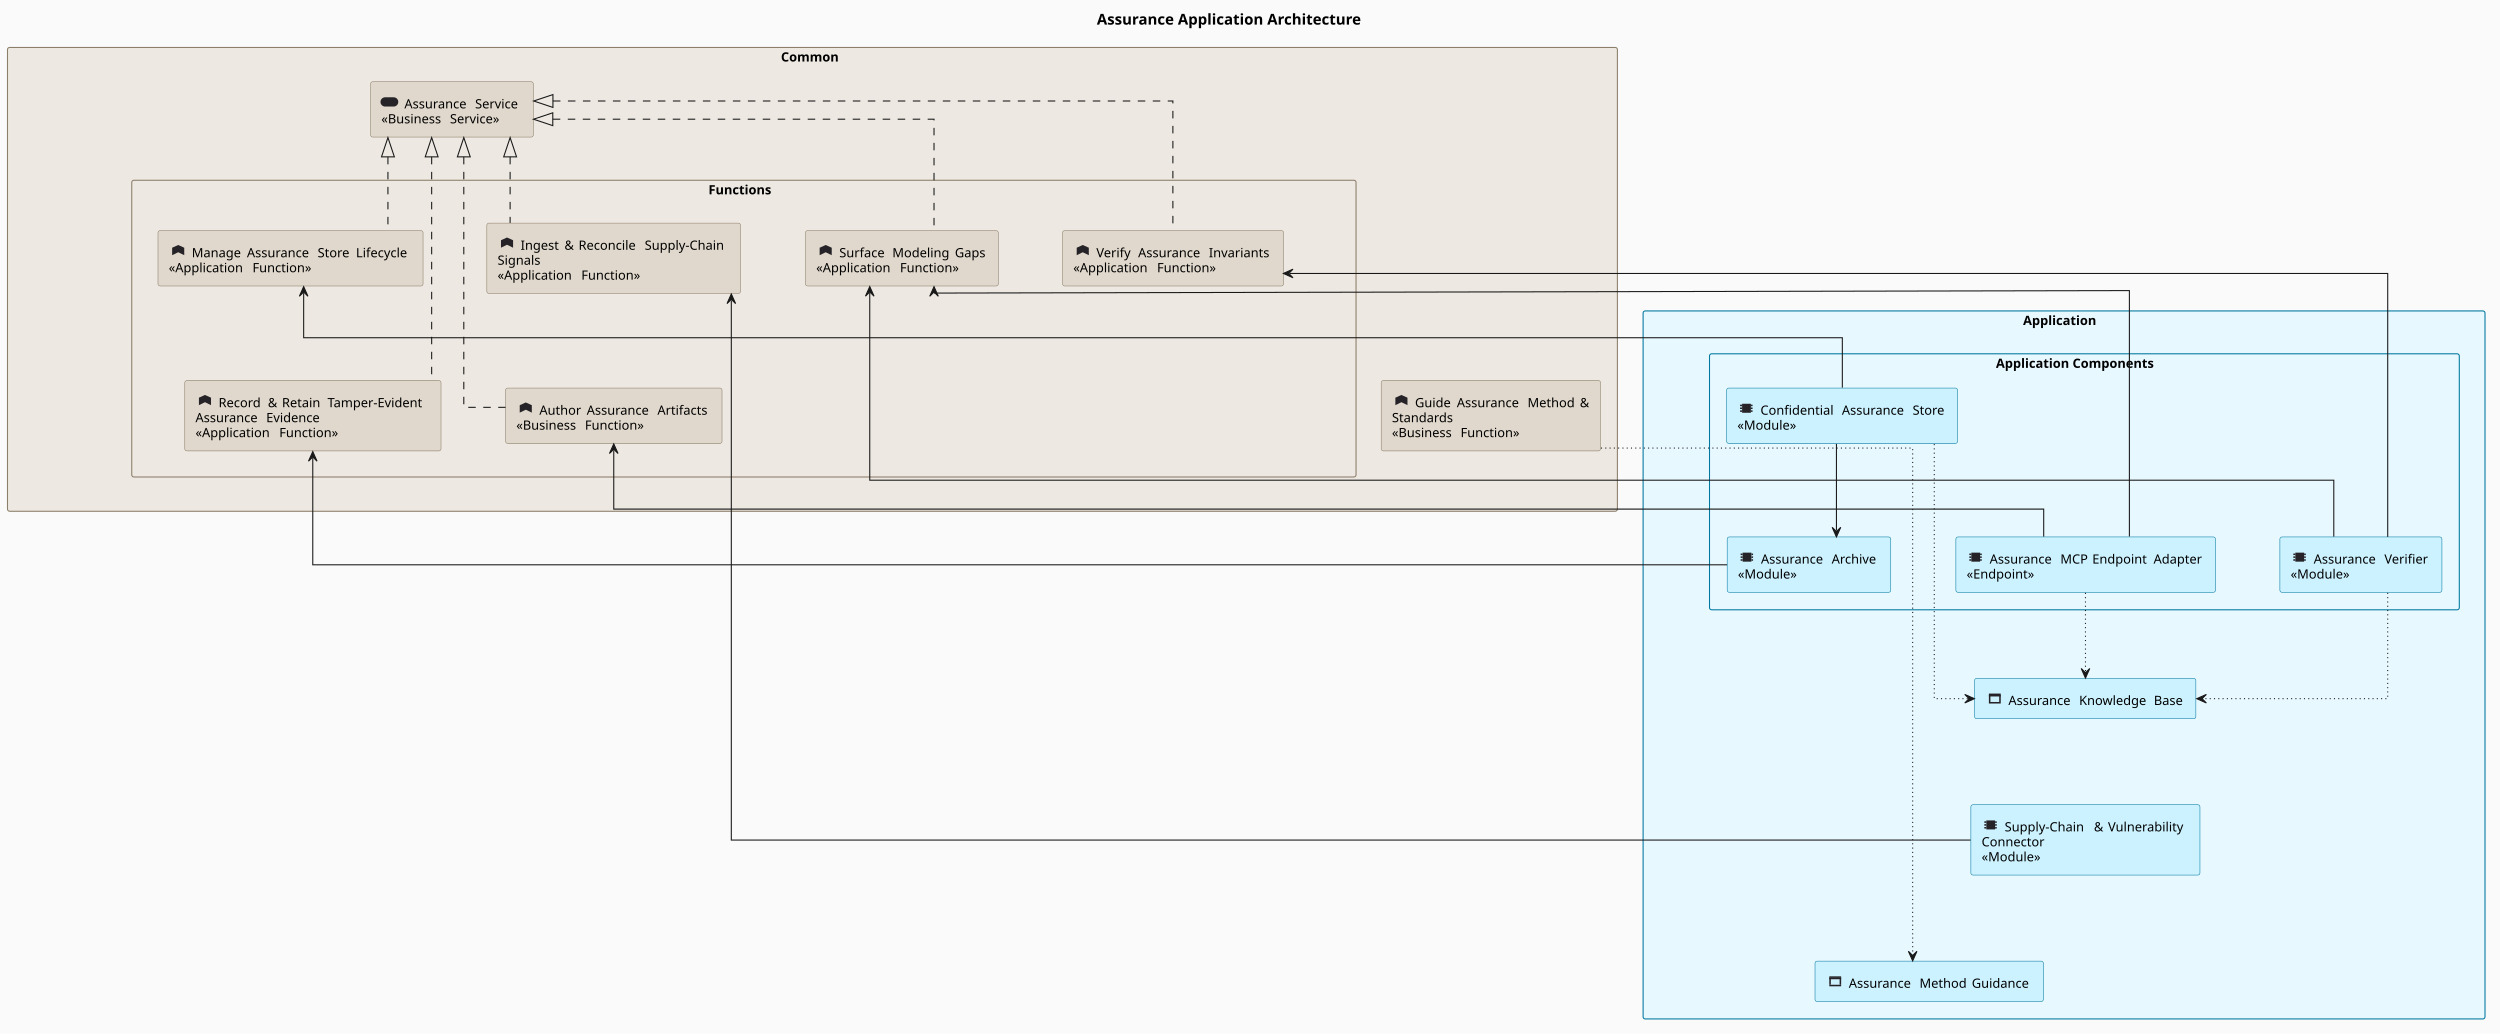
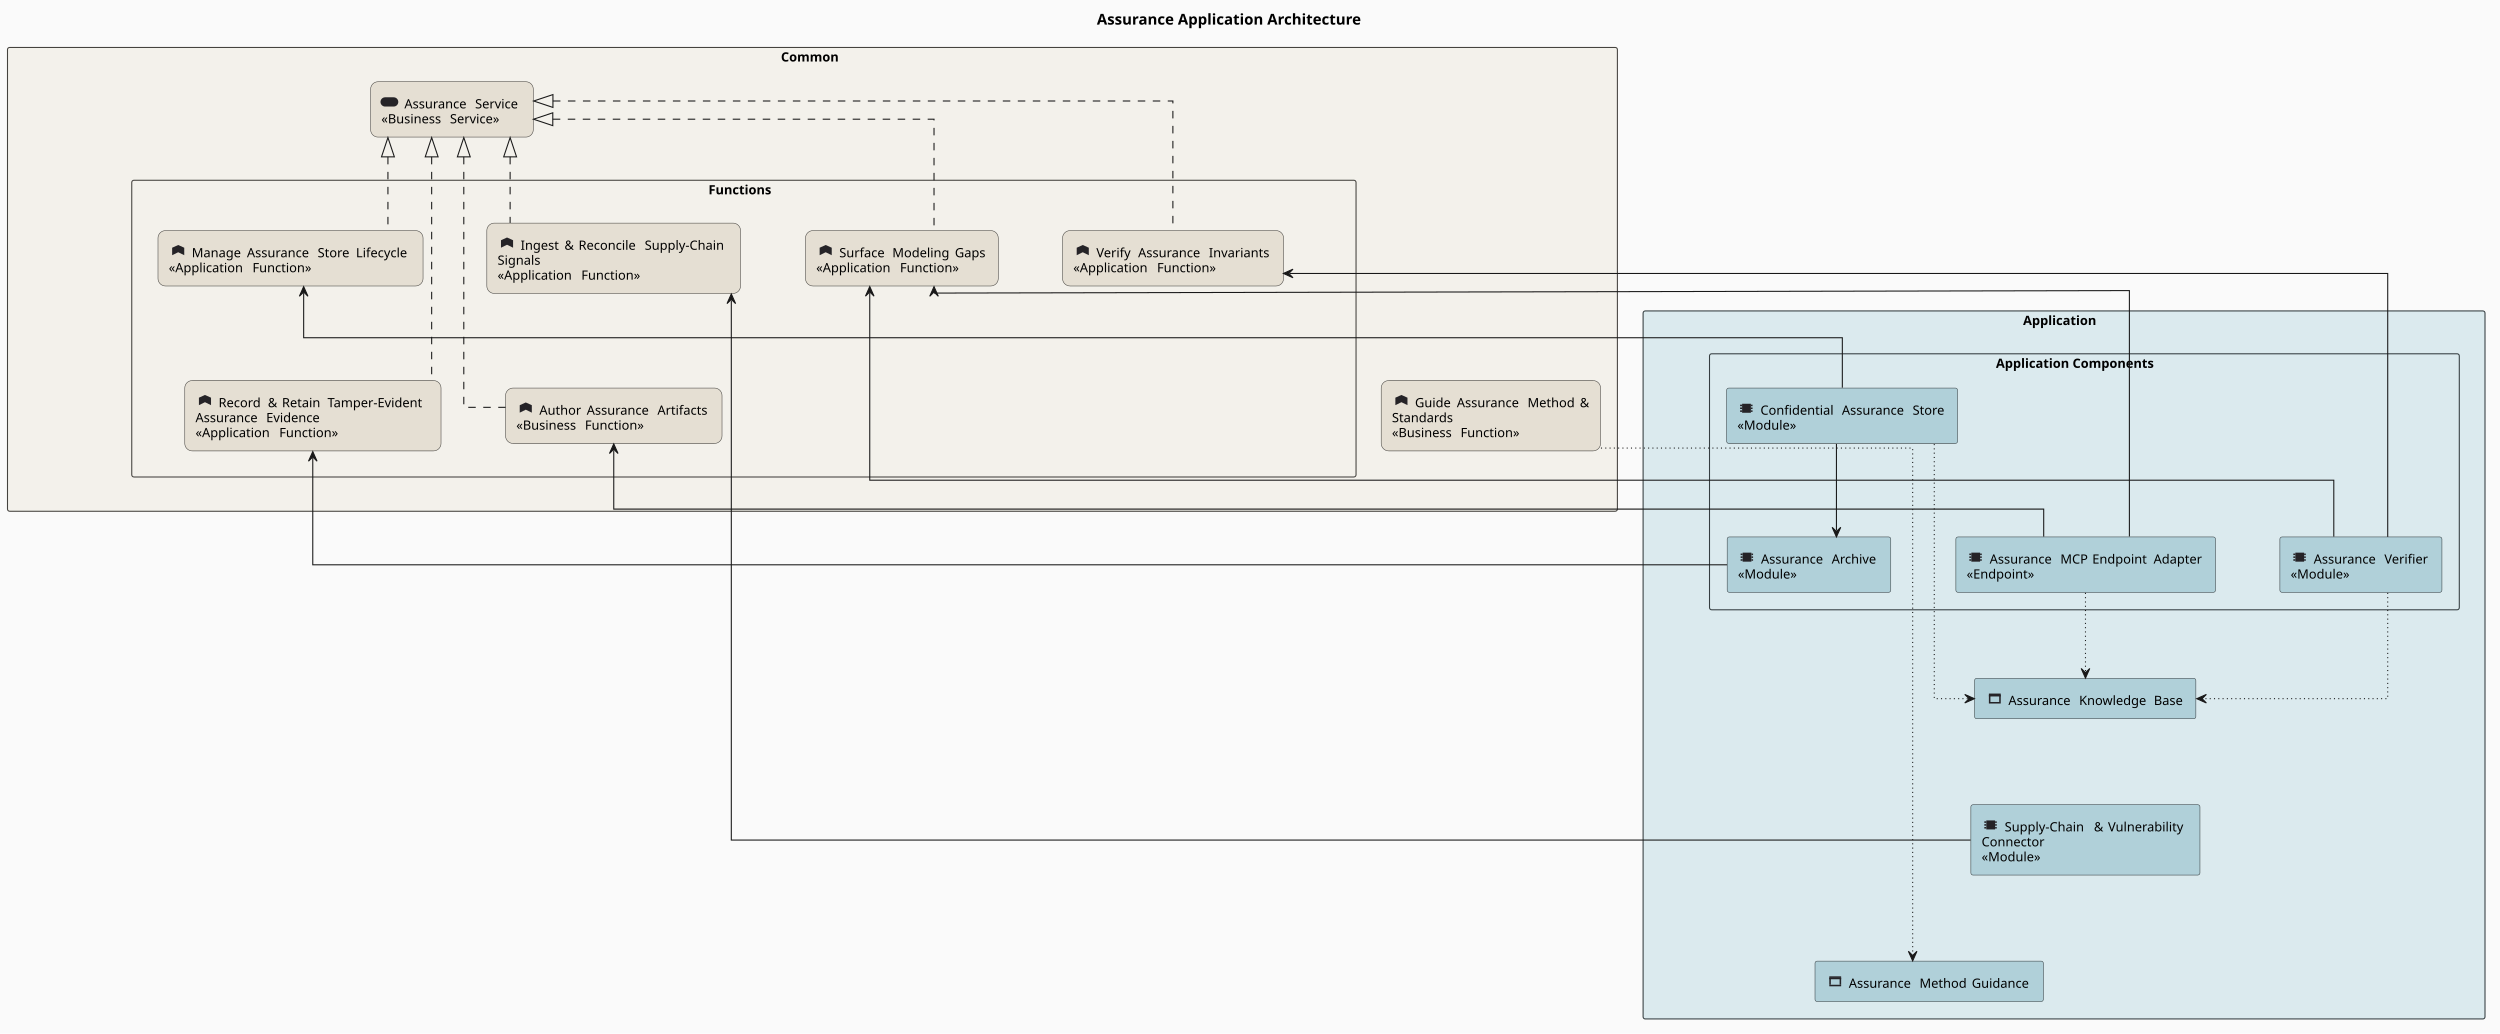
<svg xmlns="http://www.w3.org/2000/svg" contentStyleType="text/css" data-diagram-type="DESCRIPTION" height="965px" preserveAspectRatio="none" style="width:2334px;height:965px;background:#FAFAFA;" version="1.1" viewBox="0 0 2334 965" width="2334px" zoomAndPan="magnify">
  <defs />
  <g>
    <rect fill="#FAFAFA" height="965" style="stroke:none;stroke-width:1;" width="2334" x="0" y="0" />
-     <g class="title" data-source-line="188">
+     <g class="title" data-source-line="192">
      <text fill="#000000" font-family="sans-serif" font-size="14" font-weight="700" lengthAdjust="spacing" textLength="278.975" x="1024.013" y="22.995">Assurance Application Architecture</text>
    </g>
-     <g class="cluster" data-qualified-name="DOM_common" data-source-line="190" id="ent0002">
-       <rect fill="#EDE8E1" height="433" rx="2" ry="2" style="stroke:#8C7E6A;stroke-width:1;" width="1503" x="7" y="44.297" />
+     <g class="cluster" data-qualified-name="DOM_common" data-source-line="194" id="ent0002">
+       <rect fill="#F3F1EB" height="433" rx="2" ry="2" style="stroke:#45433F;stroke-width:1;" width="1503" x="7" y="44.297" />
      <text fill="#000000" font-family="sans-serif" font-size="12" font-weight="700" lengthAdjust="spacing" textLength="58.846" x="729.077" y="57.435">Common</text>
    </g>
-     <g class="cluster" data-qualified-name="DOM_common.GRPT_common_1" data-source-line="193" id="ent0004">
-       <rect fill="#EDE8E1" height="277" rx="2" ry="2" style="stroke:#8C7E6A;stroke-width:1;" width="1143" x="123" y="168.297" />
+     <g class="cluster" data-qualified-name="DOM_common.GRPT_common_1" data-source-line="197" id="ent0004">
+       <rect fill="#F3F1EB" height="277" rx="2" ry="2" style="stroke:#45433F;stroke-width:1;" width="1143" x="123" y="168.297" />
      <text fill="#000000" font-family="sans-serif" font-size="12" font-weight="700" lengthAdjust="spacing" textLength="66.176" x="661.412" y="181.435">Functions</text>
    </g>
-     <g class="cluster" data-qualified-name="DOM_application" data-source-line="212" id="ent0018">
-       <rect fill="#E8F8FF" height="661" rx="2" ry="2" style="stroke:#0078A0;stroke-width:1;" width="786" x="1534" y="290.297" />
+     <g class="cluster" data-qualified-name="DOM_application" data-source-line="216" id="ent0018">
+       <rect fill="#DBEAEE" height="661" rx="2" ry="2" style="stroke:#353E41;stroke-width:1;" width="786" x="1534" y="290.297" />
      <text fill="#000000" font-family="sans-serif" font-size="12" font-weight="700" lengthAdjust="spacing" textLength="76.541" x="1888.729" y="303.435">Application</text>
    </g>
-     <g class="cluster" data-qualified-name="DOM_application.GRPT_application_1" data-source-line="213" id="ent0019">
-       <rect fill="#E8F8FF" height="239" rx="2" ry="2" style="stroke:#0078A0;stroke-width:1;" width="700" x="1596" y="330.297" />
+     <g class="cluster" data-qualified-name="DOM_application.GRPT_application_1" data-source-line="217" id="ent0019">
+       <rect fill="#DBEAEE" height="239" rx="2" ry="2" style="stroke:#353E41;stroke-width:1;" width="700" x="1596" y="330.297" />
      <text fill="#000000" font-family="sans-serif" font-size="12" font-weight="700" lengthAdjust="spacing" textLength="165.211" x="1863.395" y="343.435">Application Components</text>
    </g>
-     <g class="entity" data-qualified-name="DOM_common.SRV_ooK3YN" data-source-line="191" id="ent0003">
-       <rect fill="#E0D8CC" height="51.692" rx="2" ry="2" style="stroke:#8C7E6A;stroke-width:0.5;" width="151.893" x="346" y="76.297" />
+     <g class="entity" data-qualified-name="DOM_common.SRV_ooK3YN" data-source-line="195" id="ent0003">
+       <rect fill="#E5DFD3" height="51.692" rx="7" ry="7" style="stroke:#45433F;stroke-width:0.5;" width="151.893" x="346" y="76.297" />
      <path d="M359.545,90.838 L367.52,90.838 A3.102,3.102 0 0 1 367.52,99.478 L359.545,99.478 A3.102,3.102 0 0 1 359.545,90.838" fill="#252327" style="stroke:none;stroke-width:0.5;" />
      <text fill="#000000" font-family="sans-serif" font-size="12" lengthAdjust="spacing" textLength="3.814" x="373.723" y="101.19"> </text>
      <text fill="#000000" font-family="sans-serif" font-size="12" lengthAdjust="spacing" textLength="62.191" x="377.538" y="101.19">Assurance</text>
      <text fill="#000000" font-family="sans-serif" font-size="12" lengthAdjust="spacing" textLength="3.814" x="439.729" y="101.19"> </text>
      <text fill="#000000" font-family="sans-serif" font-size="12" lengthAdjust="spacing" textLength="44.35" x="443.543" y="101.19">Service</text>
      <text fill="#000000" font-family="sans-serif" font-size="12" lengthAdjust="spacing" textLength="60.258" x="356" y="115.159">«Business</text>
      <text fill="#000000" font-family="sans-serif" font-size="12" lengthAdjust="spacing" textLength="3.814" x="416.258" y="115.159"> </text>
      <text fill="#000000" font-family="sans-serif" font-size="12" lengthAdjust="spacing" textLength="51.691" x="420.072" y="115.159">Service»</text>
    </g>
-     <g class="entity" data-qualified-name="DOM_common.FNC_elLBp7" data-source-line="207" id="ent0016">
-       <rect fill="#E0D8CC" height="65.661" rx="2" ry="2" style="stroke:#8C7E6A;stroke-width:0.5;" width="204.774" x="1289.5" y="355.297" />
+     <g class="entity" data-qualified-name="DOM_common.FNC_elLBp7" data-source-line="211" id="ent0016">
+       <rect fill="#E5DFD3" height="65.661" rx="7" ry="7" style="stroke:#45433F;stroke-width:0.5;" width="204.774" x="1289.5" y="355.297" />
      <path d="M1302.712,378.257 L1302.712,371.278 L1308.361,368.731 L1314.011,371.278 L1314.011,378.257 L1308.361,375.488" fill="#252327" style="stroke:none;stroke-width:0.5;" />
      <text fill="#000000" font-family="sans-serif" font-size="12" lengthAdjust="spacing" textLength="3.814" x="1317.223" y="380.19"> </text>
      <text fill="#000000" font-family="sans-serif" font-size="12" lengthAdjust="spacing" textLength="35.238" x="1321.037" y="380.19">Guide</text>
      <text fill="#000000" font-family="sans-serif" font-size="12" lengthAdjust="spacing" textLength="3.814" x="1356.276" y="380.19"> </text>
      <text fill="#000000" font-family="sans-serif" font-size="12" lengthAdjust="spacing" textLength="62.191" x="1360.09" y="380.19">Assurance</text>
      <text fill="#000000" font-family="sans-serif" font-size="12" lengthAdjust="spacing" textLength="3.814" x="1422.282" y="380.19"> </text>
      <text fill="#000000" font-family="sans-serif" font-size="12" lengthAdjust="spacing" textLength="45.006" x="1426.096" y="380.19">Method</text>
      <text fill="#000000" font-family="sans-serif" font-size="12" lengthAdjust="spacing" textLength="3.814" x="1471.102" y="380.19"> </text>
      <text fill="#000000" font-family="sans-serif" font-size="12" lengthAdjust="spacing" textLength="9.357" x="1474.916" y="380.19">&amp;</text>
      <text fill="#000000" font-family="sans-serif" font-size="12" lengthAdjust="spacing" textLength="61.055" x="1299.5" y="394.159">Standards</text>
      <text fill="#000000" font-family="sans-serif" font-size="12" lengthAdjust="spacing" textLength="60.258" x="1299.5" y="408.127">«Business</text>
      <text fill="#000000" font-family="sans-serif" font-size="12" lengthAdjust="spacing" textLength="3.814" x="1359.758" y="408.127"> </text>
      <text fill="#000000" font-family="sans-serif" font-size="12" lengthAdjust="spacing" textLength="59.039" x="1363.572" y="408.127">Function»</text>
    </g>
-     <g class="entity" data-qualified-name="DOM_common.GRPT_common_1.FNC_0hyhf0" data-source-line="194" id="ent0005">
-       <rect fill="#E0D8CC" height="65.661" rx="2" ry="2" style="stroke:#8C7E6A;stroke-width:0.5;" width="236.854" x="454.5" y="208.297" />
+     <g class="entity" data-qualified-name="DOM_common.GRPT_common_1.FNC_0hyhf0" data-source-line="198" id="ent0005">
+       <rect fill="#E5DFD3" height="65.661" rx="7" ry="7" style="stroke:#45433F;stroke-width:0.5;" width="236.854" x="454.5" y="208.297" />
      <path d="M467.712,231.257 L467.712,224.278 L473.361,221.731 L479.011,224.278 L479.011,231.257 L473.361,228.488" fill="#252327" style="stroke:none;stroke-width:0.5;" />
      <text fill="#000000" font-family="sans-serif" font-size="12" lengthAdjust="spacing" textLength="3.814" x="482.223" y="233.19"> </text>
      <text fill="#000000" font-family="sans-serif" font-size="12" lengthAdjust="spacing" textLength="37.102" x="486.038" y="233.19">Ingest</text>
      <text fill="#000000" font-family="sans-serif" font-size="12" lengthAdjust="spacing" textLength="3.814" x="523.139" y="233.19"> </text>
      <text fill="#000000" font-family="sans-serif" font-size="12" lengthAdjust="spacing" textLength="9.357" x="526.953" y="233.19">&amp;</text>
      <text fill="#000000" font-family="sans-serif" font-size="12" lengthAdjust="spacing" textLength="3.814" x="536.311" y="233.19"> </text>
      <text fill="#000000" font-family="sans-serif" font-size="12" lengthAdjust="spacing" textLength="57.914" x="540.125" y="233.19">Reconcile</text>
      <text fill="#000000" font-family="sans-serif" font-size="12" lengthAdjust="spacing" textLength="3.814" x="598.039" y="233.19"> </text>
      <text fill="#000000" font-family="sans-serif" font-size="12" lengthAdjust="spacing" textLength="79.5" x="601.854" y="233.19">Supply-Chain</text>
      <text fill="#000000" font-family="sans-serif" font-size="12" lengthAdjust="spacing" textLength="43.113" x="464.5" y="247.159">Signals</text>
      <text fill="#000000" font-family="sans-serif" font-size="12" lengthAdjust="spacing" textLength="74.391" x="464.5" y="261.127">«Application</text>
      <text fill="#000000" font-family="sans-serif" font-size="12" lengthAdjust="spacing" textLength="3.814" x="538.891" y="261.127"> </text>
      <text fill="#000000" font-family="sans-serif" font-size="12" lengthAdjust="spacing" textLength="59.039" x="542.705" y="261.127">Function»</text>
    </g>
-     <g class="entity" data-qualified-name="DOM_common.GRPT_common_1.FNC_3xVBUQ" data-source-line="195" id="ent0006">
-       <rect fill="#E0D8CC" height="51.692" rx="2" ry="2" style="stroke:#8C7E6A;stroke-width:0.5;" width="247.459" x="147.5" y="215.297" />
+     <g class="entity" data-qualified-name="DOM_common.GRPT_common_1.FNC_3xVBUQ" data-source-line="199" id="ent0006">
+       <rect fill="#E5DFD3" height="51.692" rx="7" ry="7" style="stroke:#45433F;stroke-width:0.5;" width="247.459" x="147.5" y="215.297" />
      <path d="M160.712,238.257 L160.712,231.278 L166.362,228.731 L172.011,231.278 L172.011,238.257 L166.362,235.488" fill="#252327" style="stroke:none;stroke-width:0.5;" />
      <text fill="#000000" font-family="sans-serif" font-size="12" lengthAdjust="spacing" textLength="3.814" x="175.223" y="240.19"> </text>
      <text fill="#000000" font-family="sans-serif" font-size="12" lengthAdjust="spacing" textLength="47.666" x="179.037" y="240.19">Manage</text>
      <text fill="#000000" font-family="sans-serif" font-size="12" lengthAdjust="spacing" textLength="3.814" x="226.703" y="240.19"> </text>
      <text fill="#000000" font-family="sans-serif" font-size="12" lengthAdjust="spacing" textLength="62.191" x="230.518" y="240.19">Assurance</text>
      <text fill="#000000" font-family="sans-serif" font-size="12" lengthAdjust="spacing" textLength="3.814" x="292.709" y="240.19"> </text>
      <text fill="#000000" font-family="sans-serif" font-size="12" lengthAdjust="spacing" textLength="31.98" x="296.524" y="240.19">Store</text>
      <text fill="#000000" font-family="sans-serif" font-size="12" lengthAdjust="spacing" textLength="3.814" x="328.504" y="240.19"> </text>
      <text fill="#000000" font-family="sans-serif" font-size="12" lengthAdjust="spacing" textLength="52.641" x="332.319" y="240.19">Lifecycle</text>
      <text fill="#000000" font-family="sans-serif" font-size="12" lengthAdjust="spacing" textLength="74.391" x="157.5" y="254.159">«Application</text>
      <text fill="#000000" font-family="sans-serif" font-size="12" lengthAdjust="spacing" textLength="3.814" x="231.891" y="254.159"> </text>
      <text fill="#000000" font-family="sans-serif" font-size="12" lengthAdjust="spacing" textLength="59.039" x="235.705" y="254.159">Function»</text>
    </g>
-     <g class="entity" data-qualified-name="DOM_common.GRPT_common_1.FNC_9JjZ3X" data-source-line="196" id="ent0007">
-       <rect fill="#E0D8CC" height="51.692" rx="2" ry="2" style="stroke:#8C7E6A;stroke-width:0.5;" width="179.989" x="752" y="215.297" />
+     <g class="entity" data-qualified-name="DOM_common.GRPT_common_1.FNC_9JjZ3X" data-source-line="200" id="ent0007">
+       <rect fill="#E5DFD3" height="51.692" rx="7" ry="7" style="stroke:#45433F;stroke-width:0.5;" width="179.989" x="752" y="215.297" />
      <path d="M765.212,238.257 L765.212,231.278 L770.861,228.731 L776.511,231.278 L776.511,238.257 L770.861,235.488" fill="#252327" style="stroke:none;stroke-width:0.5;" />
      <text fill="#000000" font-family="sans-serif" font-size="12" lengthAdjust="spacing" textLength="3.814" x="779.723" y="240.19"> </text>
      <text fill="#000000" font-family="sans-serif" font-size="12" lengthAdjust="spacing" textLength="45.715" x="783.538" y="240.19">Surface</text>
      <text fill="#000000" font-family="sans-serif" font-size="12" lengthAdjust="spacing" textLength="3.814" x="829.252" y="240.19"> </text>
      <text fill="#000000" font-family="sans-serif" font-size="12" lengthAdjust="spacing" textLength="54.586" x="833.067" y="240.19">Modeling</text>
      <text fill="#000000" font-family="sans-serif" font-size="12" lengthAdjust="spacing" textLength="3.814" x="887.653" y="240.19"> </text>
      <text fill="#000000" font-family="sans-serif" font-size="12" lengthAdjust="spacing" textLength="30.521" x="891.467" y="240.19">Gaps</text>
      <text fill="#000000" font-family="sans-serif" font-size="12" lengthAdjust="spacing" textLength="74.391" x="762" y="254.159">«Application</text>
      <text fill="#000000" font-family="sans-serif" font-size="12" lengthAdjust="spacing" textLength="3.814" x="836.391" y="254.159"> </text>
      <text fill="#000000" font-family="sans-serif" font-size="12" lengthAdjust="spacing" textLength="59.039" x="840.205" y="254.159">Function»</text>
    </g>
-     <g class="entity" data-qualified-name="DOM_common.GRPT_common_1.FNC_n_UPxk" data-source-line="197" id="ent0008">
-       <rect fill="#E0D8CC" height="51.692" rx="2" ry="2" style="stroke:#8C7E6A;stroke-width:0.5;" width="206.327" x="992" y="215.297" />
+     <g class="entity" data-qualified-name="DOM_common.GRPT_common_1.FNC_n_UPxk" data-source-line="201" id="ent0008">
+       <rect fill="#E5DFD3" height="51.692" rx="7" ry="7" style="stroke:#45433F;stroke-width:0.5;" width="206.327" x="992" y="215.297" />
      <path d="M1005.212,238.257 L1005.212,231.278 L1010.861,228.731 L1016.511,231.278 L1016.511,238.257 L1010.861,235.488" fill="#252327" style="stroke:none;stroke-width:0.5;" />
      <text fill="#000000" font-family="sans-serif" font-size="12" lengthAdjust="spacing" textLength="3.814" x="1019.723" y="240.19"> </text>
      <text fill="#000000" font-family="sans-serif" font-size="12" lengthAdjust="spacing" textLength="35.185" x="1023.538" y="240.19">Verify</text>
      <text fill="#000000" font-family="sans-serif" font-size="12" lengthAdjust="spacing" textLength="3.814" x="1058.723" y="240.19"> </text>
      <text fill="#000000" font-family="sans-serif" font-size="12" lengthAdjust="spacing" textLength="62.191" x="1062.537" y="240.19">Assurance</text>
      <text fill="#000000" font-family="sans-serif" font-size="12" lengthAdjust="spacing" textLength="3.814" x="1124.729" y="240.19"> </text>
      <text fill="#000000" font-family="sans-serif" font-size="12" lengthAdjust="spacing" textLength="59.783" x="1128.543" y="240.19">Invariants</text>
      <text fill="#000000" font-family="sans-serif" font-size="12" lengthAdjust="spacing" textLength="74.391" x="1002" y="254.159">«Application</text>
      <text fill="#000000" font-family="sans-serif" font-size="12" lengthAdjust="spacing" textLength="3.814" x="1076.391" y="254.159"> </text>
      <text fill="#000000" font-family="sans-serif" font-size="12" lengthAdjust="spacing" textLength="59.039" x="1080.205" y="254.159">Function»</text>
    </g>
-     <g class="entity" data-qualified-name="DOM_common.GRPT_common_1.FNC_snlj8X" data-source-line="198" id="ent0009">
-       <rect fill="#E0D8CC" height="51.692" rx="2" ry="2" style="stroke:#8C7E6A;stroke-width:0.5;" width="202.073" x="472" y="362.297" />
+     <g class="entity" data-qualified-name="DOM_common.GRPT_common_1.FNC_snlj8X" data-source-line="202" id="ent0009">
+       <rect fill="#E5DFD3" height="51.692" rx="7" ry="7" style="stroke:#45433F;stroke-width:0.5;" width="202.073" x="472" y="362.297" />
      <path d="M485.212,385.257 L485.212,378.278 L490.861,375.731 L496.511,378.278 L496.511,385.257 L490.861,382.488" fill="#252327" style="stroke:none;stroke-width:0.5;" />
      <text fill="#000000" font-family="sans-serif" font-size="12" lengthAdjust="spacing" textLength="3.814" x="499.723" y="387.19"> </text>
      <text fill="#000000" font-family="sans-serif" font-size="12" lengthAdjust="spacing" textLength="40.4" x="503.538" y="387.19">Author</text>
      <text fill="#000000" font-family="sans-serif" font-size="12" lengthAdjust="spacing" textLength="3.814" x="543.938" y="387.19"> </text>
      <text fill="#000000" font-family="sans-serif" font-size="12" lengthAdjust="spacing" textLength="62.191" x="547.752" y="387.19">Assurance</text>
      <text fill="#000000" font-family="sans-serif" font-size="12" lengthAdjust="spacing" textLength="3.814" x="609.944" y="387.19"> </text>
      <text fill="#000000" font-family="sans-serif" font-size="12" lengthAdjust="spacing" textLength="50.315" x="613.758" y="387.19">Artifacts</text>
      <text fill="#000000" font-family="sans-serif" font-size="12" lengthAdjust="spacing" textLength="60.258" x="482" y="401.159">«Business</text>
      <text fill="#000000" font-family="sans-serif" font-size="12" lengthAdjust="spacing" textLength="3.814" x="542.258" y="401.159"> </text>
      <text fill="#000000" font-family="sans-serif" font-size="12" lengthAdjust="spacing" textLength="59.039" x="546.072" y="401.159">Function»</text>
    </g>
-     <g class="entity" data-qualified-name="DOM_common.GRPT_common_1.FNC_z9Ac33" data-source-line="199" id="ent0010">
-       <rect fill="#E0D8CC" height="65.661" rx="2" ry="2" style="stroke:#8C7E6A;stroke-width:0.5;" width="239.233" x="172.5" y="355.297" />
+     <g class="entity" data-qualified-name="DOM_common.GRPT_common_1.FNC_z9Ac33" data-source-line="203" id="ent0010">
+       <rect fill="#E5DFD3" height="65.661" rx="7" ry="7" style="stroke:#45433F;stroke-width:0.5;" width="239.233" x="172.5" y="355.297" />
      <path d="M185.712,378.257 L185.712,371.278 L191.362,368.731 L197.011,371.278 L197.011,378.257 L191.362,375.488" fill="#252327" style="stroke:none;stroke-width:0.5;" />
      <text fill="#000000" font-family="sans-serif" font-size="12" lengthAdjust="spacing" textLength="3.814" x="200.223" y="380.19"> </text>
      <text fill="#000000" font-family="sans-serif" font-size="12" lengthAdjust="spacing" textLength="42.211" x="204.037" y="380.19">Record</text>
      <text fill="#000000" font-family="sans-serif" font-size="12" lengthAdjust="spacing" textLength="3.814" x="246.249" y="380.19"> </text>
      <text fill="#000000" font-family="sans-serif" font-size="12" lengthAdjust="spacing" textLength="9.357" x="250.063" y="380.19">&amp;</text>
      <text fill="#000000" font-family="sans-serif" font-size="12" lengthAdjust="spacing" textLength="3.814" x="259.42" y="380.19"> </text>
      <text fill="#000000" font-family="sans-serif" font-size="12" lengthAdjust="spacing" textLength="38.719" x="263.235" y="380.19">Retain</text>
      <text fill="#000000" font-family="sans-serif" font-size="12" lengthAdjust="spacing" textLength="3.814" x="301.954" y="380.19"> </text>
      <text fill="#000000" font-family="sans-serif" font-size="12" lengthAdjust="spacing" textLength="95.965" x="305.768" y="380.19">Tamper-Evident</text>
      <text fill="#000000" font-family="sans-serif" font-size="12" lengthAdjust="spacing" textLength="62.191" x="182.5" y="394.159">Assurance</text>
      <text fill="#000000" font-family="sans-serif" font-size="12" lengthAdjust="spacing" textLength="3.814" x="244.691" y="394.159"> </text>
      <text fill="#000000" font-family="sans-serif" font-size="12" lengthAdjust="spacing" textLength="54.603" x="248.506" y="394.159">Evidence</text>
      <text fill="#000000" font-family="sans-serif" font-size="12" lengthAdjust="spacing" textLength="74.391" x="182.5" y="408.127">«Application</text>
      <text fill="#000000" font-family="sans-serif" font-size="12" lengthAdjust="spacing" textLength="3.814" x="256.891" y="408.127"> </text>
      <text fill="#000000" font-family="sans-serif" font-size="12" lengthAdjust="spacing" textLength="59.039" x="260.705" y="408.127">Function»</text>
    </g>
-     <g class="entity" data-qualified-name="DOM_application.DOB_ApaPcg" data-source-line="223" id="ent0027">
-       <rect fill="#CCF2FF" height="37.723" rx="2" ry="2" style="stroke:#0078A0;stroke-width:0.5;" width="206.543" x="1843.5" y="633.297" />
+     <g class="entity" data-qualified-name="DOM_application.DOB_ApaPcg" data-source-line="227" id="ent0027">
+       <rect fill="#B0D0D9" height="37.723" rx="2" ry="2" style="stroke:#353E41;stroke-width:0.5;" width="206.543" x="1843.5" y="633.297" />
      <path d="M1856.823,647.506 L1867.9,647.506 L1867.9,648.946 L1856.823,648.946" fill="#252327" />
      <path d="M1856.823,655.371 L1867.9,655.371 L1867.9,656.811 L1856.823,656.811" fill="#252327" />
      <path d="M1856.823,648.946 L1856.823,655.371 L1858.263,655.371 L1858.263,648.946" fill="#252327" />
      <path d="M1866.46,648.946 L1866.46,655.371 L1867.9,655.371 L1867.9,648.946" fill="#252327" />
      <path d="M1856.823,648.78 L1867.9,648.78 L1867.9,650.22 L1856.823,650.22" fill="#252327" />
      <text fill="#000000" font-family="sans-serif" font-size="12" lengthAdjust="spacing" textLength="3.814" x="1871.223" y="658.19"> </text>
      <text fill="#000000" font-family="sans-serif" font-size="12" lengthAdjust="spacing" textLength="62.191" x="1875.037" y="658.19">Assurance</text>
      <text fill="#000000" font-family="sans-serif" font-size="12" lengthAdjust="spacing" textLength="3.814" x="1937.229" y="658.19"> </text>
      <text fill="#000000" font-family="sans-serif" font-size="12" lengthAdjust="spacing" textLength="65.965" x="1941.043" y="658.19">Knowledge</text>
      <text fill="#000000" font-family="sans-serif" font-size="12" lengthAdjust="spacing" textLength="3.814" x="2007.008" y="658.19"> </text>
      <text fill="#000000" font-family="sans-serif" font-size="12" lengthAdjust="spacing" textLength="29.221" x="2010.823" y="658.19">Base</text>
    </g>
-     <g class="entity" data-qualified-name="DOM_application.APP_e2zPs6" data-source-line="225" id="ent0028">
-       <rect fill="#CCF2FF" height="65.661" rx="2" ry="2" style="stroke:#0078A0;stroke-width:0.5;" width="213.874" x="1840" y="751.297" />
+     <g class="entity" data-qualified-name="DOM_application.APP_e2zPs6" data-source-line="229" id="ent0028">
+       <rect fill="#B0D0D9" height="65.661" rx="2" ry="2" style="stroke:#353E41;stroke-width:0.5;" width="213.874" x="1840" y="751.297" />
      <path d="M1854.431,765.949 L1862.628,765.949 L1862.628,774.368 L1854.431,774.368" fill="#252327" style="stroke:none;stroke-width:0.5;" />
      <path d="M1852.548,766.78 L1854.431,766.78 L1854.431,768.22 L1852.548,768.22" fill="#252327" />
      <path d="M1852.548,769.438 L1854.431,769.438 L1854.431,770.878 L1852.548,770.878" fill="#252327" />
      <path d="M1852.548,772.097 L1854.431,772.097 L1854.431,773.537 L1852.548,773.537" fill="#252327" />
      <path d="M1862.628,766.78 L1864.178,766.78 L1864.178,768.22 L1862.628,768.22" fill="#252327" />
      <path d="M1862.628,769.438 L1864.178,769.438 L1864.178,770.878 L1862.628,770.878" fill="#252327" />
      <path d="M1862.628,772.097 L1864.178,772.097 L1864.178,773.537 L1862.628,773.537" fill="#252327" />
      <text fill="#000000" font-family="sans-serif" font-size="12" lengthAdjust="spacing" textLength="3.814" x="1867.723" y="776.19"> </text>
      <text fill="#000000" font-family="sans-serif" font-size="12" lengthAdjust="spacing" textLength="79.5" x="1871.537" y="776.19">Supply-Chain</text>
      <text fill="#000000" font-family="sans-serif" font-size="12" lengthAdjust="spacing" textLength="3.814" x="1951.037" y="776.19"> </text>
      <text fill="#000000" font-family="sans-serif" font-size="12" lengthAdjust="spacing" textLength="9.357" x="1954.852" y="776.19">&amp;</text>
      <text fill="#000000" font-family="sans-serif" font-size="12" lengthAdjust="spacing" textLength="3.814" x="1964.209" y="776.19"> </text>
      <text fill="#000000" font-family="sans-serif" font-size="12" lengthAdjust="spacing" textLength="75.85" x="1968.024" y="776.19">Vulnerability</text>
      <text fill="#000000" font-family="sans-serif" font-size="12" lengthAdjust="spacing" textLength="61.893" x="1850" y="790.159">Connector</text>
      <text fill="#000000" font-family="sans-serif" font-size="12" lengthAdjust="spacing" textLength="58.318" x="1850" y="804.127">«Module»</text>
    </g>
-     <g class="entity" data-qualified-name="DOM_application.DOB_NtsoOS" data-source-line="228" id="ent0030">
-       <rect fill="#CCF2FF" height="37.723" rx="2" ry="2" style="stroke:#0078A0;stroke-width:0.5;" width="213.159" x="1694.5" y="897.297" />
+     <g class="entity" data-qualified-name="DOM_application.DOB_NtsoOS" data-source-line="232" id="ent0030">
+       <rect fill="#B0D0D9" height="37.723" rx="2" ry="2" style="stroke:#353E41;stroke-width:0.5;" width="213.159" x="1694.5" y="897.297" />
      <path d="M1707.823,911.506 L1718.9,911.506 L1718.9,912.946 L1707.823,912.946" fill="#252327" />
      <path d="M1707.823,919.371 L1718.9,919.371 L1718.9,920.811 L1707.823,920.811" fill="#252327" />
      <path d="M1707.823,912.946 L1707.823,919.371 L1709.263,919.371 L1709.263,912.946" fill="#252327" />
      <path d="M1717.46,912.946 L1717.46,919.371 L1718.9,919.371 L1718.9,912.946" fill="#252327" />
      <path d="M1707.823,912.78 L1718.9,912.78 L1718.9,914.22 L1707.823,914.22" fill="#252327" />
      <text fill="#000000" font-family="sans-serif" font-size="12" lengthAdjust="spacing" textLength="3.814" x="1722.223" y="922.19"> </text>
      <text fill="#000000" font-family="sans-serif" font-size="12" lengthAdjust="spacing" textLength="62.191" x="1726.037" y="922.19">Assurance</text>
      <text fill="#000000" font-family="sans-serif" font-size="12" lengthAdjust="spacing" textLength="3.814" x="1788.229" y="922.19"> </text>
      <text fill="#000000" font-family="sans-serif" font-size="12" lengthAdjust="spacing" textLength="45.006" x="1792.043" y="922.19">Method</text>
      <text fill="#000000" font-family="sans-serif" font-size="12" lengthAdjust="spacing" textLength="3.814" x="1837.049" y="922.19"> </text>
      <text fill="#000000" font-family="sans-serif" font-size="12" lengthAdjust="spacing" textLength="56.795" x="1840.864" y="922.19">Guidance</text>
    </g>
-     <g class="entity" data-qualified-name="DOM_application.GRPT_application_1.APP_E0fzqZ" data-source-line="214" id="ent0020">
-       <rect fill="#CCF2FF" height="51.692" rx="2" ry="2" style="stroke:#0078A0;stroke-width:0.5;" width="215.555" x="1612" y="362.297" />
+     <g class="entity" data-qualified-name="DOM_application.GRPT_application_1.APP_E0fzqZ" data-source-line="218" id="ent0020">
+       <rect fill="#B0D0D9" height="51.692" rx="2" ry="2" style="stroke:#353E41;stroke-width:0.5;" width="215.555" x="1612" y="362.297" />
      <path d="M1626.431,376.949 L1634.628,376.949 L1634.628,385.368 L1626.431,385.368" fill="#252327" style="stroke:none;stroke-width:0.5;" />
      <path d="M1624.548,377.78 L1626.431,377.78 L1626.431,379.22 L1624.548,379.22" fill="#252327" />
      <path d="M1624.548,380.438 L1626.431,380.438 L1626.431,381.878 L1624.548,381.878" fill="#252327" />
      <path d="M1624.548,383.097 L1626.431,383.097 L1626.431,384.537 L1624.548,384.537" fill="#252327" />
      <path d="M1634.628,377.78 L1636.178,377.78 L1636.178,379.22 L1634.628,379.22" fill="#252327" />
      <path d="M1634.628,380.438 L1636.178,380.438 L1636.178,381.878 L1634.628,381.878" fill="#252327" />
      <path d="M1634.628,383.097 L1636.178,383.097 L1636.178,384.537 L1634.628,384.537" fill="#252327" />
      <text fill="#000000" font-family="sans-serif" font-size="12" lengthAdjust="spacing" textLength="3.814" x="1639.723" y="387.19"> </text>
      <text fill="#000000" font-family="sans-serif" font-size="12" lengthAdjust="spacing" textLength="72.217" x="1643.537" y="387.19">Confidential</text>
      <text fill="#000000" font-family="sans-serif" font-size="12" lengthAdjust="spacing" textLength="3.814" x="1715.754" y="387.19"> </text>
      <text fill="#000000" font-family="sans-serif" font-size="12" lengthAdjust="spacing" textLength="62.191" x="1719.569" y="387.19">Assurance</text>
      <text fill="#000000" font-family="sans-serif" font-size="12" lengthAdjust="spacing" textLength="3.814" x="1781.76" y="387.19"> </text>
      <text fill="#000000" font-family="sans-serif" font-size="12" lengthAdjust="spacing" textLength="31.98" x="1785.575" y="387.19">Store</text>
      <text fill="#000000" font-family="sans-serif" font-size="12" lengthAdjust="spacing" textLength="58.318" x="1622" y="401.159">«Module»</text>
    </g>
-     <g class="entity" data-qualified-name="DOM_application.GRPT_application_1.APP_GnsLC8" data-source-line="215" id="ent0021">
-       <rect fill="#CCF2FF" height="51.692" rx="2" ry="2" style="stroke:#0078A0;stroke-width:0.5;" width="152.708" x="1612.5" y="501.297" />
+     <g class="entity" data-qualified-name="DOM_application.GRPT_application_1.APP_GnsLC8" data-source-line="219" id="ent0021">
+       <rect fill="#B0D0D9" height="51.692" rx="2" ry="2" style="stroke:#353E41;stroke-width:0.5;" width="152.708" x="1612.5" y="501.297" />
      <path d="M1626.931,515.949 L1635.128,515.949 L1635.128,524.368 L1626.931,524.368" fill="#252327" style="stroke:none;stroke-width:0.5;" />
      <path d="M1625.048,516.78 L1626.931,516.78 L1626.931,518.22 L1625.048,518.22" fill="#252327" />
      <path d="M1625.048,519.438 L1626.931,519.438 L1626.931,520.878 L1625.048,520.878" fill="#252327" />
      <path d="M1625.048,522.097 L1626.931,522.097 L1626.931,523.537 L1625.048,523.537" fill="#252327" />
      <path d="M1635.128,516.78 L1636.678,516.78 L1636.678,518.22 L1635.128,518.22" fill="#252327" />
      <path d="M1635.128,519.438 L1636.678,519.438 L1636.678,520.878 L1635.128,520.878" fill="#252327" />
      <path d="M1635.128,522.097 L1636.678,522.097 L1636.678,523.537 L1635.128,523.537" fill="#252327" />
      <text fill="#000000" font-family="sans-serif" font-size="12" lengthAdjust="spacing" textLength="3.814" x="1640.223" y="526.19"> </text>
      <text fill="#000000" font-family="sans-serif" font-size="12" lengthAdjust="spacing" textLength="62.191" x="1644.037" y="526.19">Assurance</text>
      <text fill="#000000" font-family="sans-serif" font-size="12" lengthAdjust="spacing" textLength="3.814" x="1706.229" y="526.19"> </text>
      <text fill="#000000" font-family="sans-serif" font-size="12" lengthAdjust="spacing" textLength="45.164" x="1710.043" y="526.19">Archive</text>
      <text fill="#000000" font-family="sans-serif" font-size="12" lengthAdjust="spacing" textLength="58.318" x="1622.5" y="540.159">«Module»</text>
    </g>
-     <g class="entity" data-qualified-name="DOM_application.GRPT_application_1.APP_XFD85E" data-source-line="216" id="ent0022">
-       <rect fill="#CCF2FF" height="51.692" rx="2" ry="2" style="stroke:#0078A0;stroke-width:0.5;" width="151.278" x="2128.5" y="501.297" />
+     <g class="entity" data-qualified-name="DOM_application.GRPT_application_1.APP_XFD85E" data-source-line="220" id="ent0022">
+       <rect fill="#B0D0D9" height="51.692" rx="2" ry="2" style="stroke:#353E41;stroke-width:0.5;" width="151.278" x="2128.5" y="501.297" />
      <path d="M2142.931,515.949 L2151.128,515.949 L2151.128,524.368 L2142.931,524.368" fill="#252327" style="stroke:none;stroke-width:0.5;" />
      <path d="M2141.048,516.78 L2142.931,516.78 L2142.931,518.22 L2141.048,518.22" fill="#252327" />
      <path d="M2141.048,519.438 L2142.931,519.438 L2142.931,520.878 L2141.048,520.878" fill="#252327" />
      <path d="M2141.048,522.097 L2142.931,522.097 L2142.931,523.537 L2141.048,523.537" fill="#252327" />
      <path d="M2151.128,516.78 L2152.678,516.78 L2152.678,518.22 L2151.128,518.22" fill="#252327" />
      <path d="M2151.128,519.438 L2152.678,519.438 L2152.678,520.878 L2151.128,520.878" fill="#252327" />
      <path d="M2151.128,522.097 L2152.678,522.097 L2152.678,523.537 L2151.128,523.537" fill="#252327" />
      <text fill="#000000" font-family="sans-serif" font-size="12" lengthAdjust="spacing" textLength="3.814" x="2156.223" y="526.19"> </text>
      <text fill="#000000" font-family="sans-serif" font-size="12" lengthAdjust="spacing" textLength="62.191" x="2160.037" y="526.19">Assurance</text>
      <text fill="#000000" font-family="sans-serif" font-size="12" lengthAdjust="spacing" textLength="3.814" x="2222.229" y="526.19"> </text>
      <text fill="#000000" font-family="sans-serif" font-size="12" lengthAdjust="spacing" textLength="43.734" x="2226.043" y="526.19">Verifier</text>
      <text fill="#000000" font-family="sans-serif" font-size="12" lengthAdjust="spacing" textLength="58.318" x="2138.5" y="540.159">«Module»</text>
    </g>
-     <g class="entity" data-qualified-name="DOM_application.GRPT_application_1.APP_m_U5S1" data-source-line="217" id="ent0023">
-       <rect fill="#CCF2FF" height="51.692" rx="2" ry="2" style="stroke:#0078A0;stroke-width:0.5;" width="242.368" x="1826" y="501.297" />
+     <g class="entity" data-qualified-name="DOM_application.GRPT_application_1.APP_m_U5S1" data-source-line="221" id="ent0023">
+       <rect fill="#B0D0D9" height="51.692" rx="2" ry="2" style="stroke:#353E41;stroke-width:0.5;" width="242.368" x="1826" y="501.297" />
      <path d="M1840.431,515.949 L1848.628,515.949 L1848.628,524.368 L1840.431,524.368" fill="#252327" style="stroke:none;stroke-width:0.5;" />
      <path d="M1838.548,516.78 L1840.431,516.78 L1840.431,518.22 L1838.548,518.22" fill="#252327" />
      <path d="M1838.548,519.438 L1840.431,519.438 L1840.431,520.878 L1838.548,520.878" fill="#252327" />
      <path d="M1838.548,522.097 L1840.431,522.097 L1840.431,523.537 L1838.548,523.537" fill="#252327" />
      <path d="M1848.628,516.78 L1850.178,516.78 L1850.178,518.22 L1848.628,518.22" fill="#252327" />
      <path d="M1848.628,519.438 L1850.178,519.438 L1850.178,520.878 L1848.628,520.878" fill="#252327" />
      <path d="M1848.628,522.097 L1850.178,522.097 L1850.178,523.537 L1848.628,523.537" fill="#252327" />
      <text fill="#000000" font-family="sans-serif" font-size="12" lengthAdjust="spacing" textLength="3.814" x="1853.723" y="526.19"> </text>
      <text fill="#000000" font-family="sans-serif" font-size="12" lengthAdjust="spacing" textLength="62.191" x="1857.537" y="526.19">Assurance</text>
      <text fill="#000000" font-family="sans-serif" font-size="12" lengthAdjust="spacing" textLength="3.814" x="1919.729" y="526.19"> </text>
      <text fill="#000000" font-family="sans-serif" font-size="12" lengthAdjust="spacing" textLength="25.969" x="1923.543" y="526.19">MCP</text>
      <text fill="#000000" font-family="sans-serif" font-size="12" lengthAdjust="spacing" textLength="3.814" x="1949.512" y="526.19"> </text>
      <text fill="#000000" font-family="sans-serif" font-size="12" lengthAdjust="spacing" textLength="53.408" x="1953.327" y="526.19">Endpoint</text>
      <text fill="#000000" font-family="sans-serif" font-size="12" lengthAdjust="spacing" textLength="3.814" x="2006.735" y="526.19"> </text>
      <text fill="#000000" font-family="sans-serif" font-size="12" lengthAdjust="spacing" textLength="47.818" x="2010.549" y="526.19">Adapter</text>
      <text fill="#000000" font-family="sans-serif" font-size="12" lengthAdjust="spacing" textLength="68.092" x="1836" y="540.159">«Endpoint»</text>
    </g>
-     <g class="link" data-entity-1="ent0020" data-entity-2="ent0021" data-link-type="dependency" data-source-line="251" id="lnk62">
+     <g class="link" data-entity-1="ent0020" data-entity-2="ent0021" data-link-type="dependency" data-source-line="255" id="lnk62">
      <path d="M1714.5,414.437 C1714.5,439.297 1714.5,470.457 1714.5,495.267" fill="none" id="APP_E0fzqZ-to-APP_GnsLC8" style="stroke:#181818;stroke-width:1;" />
      <polygon fill="#181818" points="1714.5,501.267,1718.5,492.267,1714.5,496.267,1710.5,492.267,1714.5,501.267" style="stroke:#181818;stroke-width:1;" />
    </g>
-     <g class="link" data-entity-1="ent0023" data-entity-2="ent0027" data-link-type="dependency" data-source-line="234" id="lnk32">
+     <g class="link" data-entity-1="ent0023" data-entity-2="ent0027" data-link-type="dependency" data-source-line="238" id="lnk32">
      <path d="M1947,553.497 C1947,577.267 1947,605.757 1947,627.067" fill="none" id="APP_m_U5S1-to-DOB_ApaPcg" style="stroke:#181818;stroke-width:1;stroke-dasharray:1,3;" />
      <polygon fill="#181818" points="1947,633.067,1951,624.067,1947,628.067,1943,624.067,1947,633.067" style="stroke:#181818;stroke-width:1;" />
    </g>
-     <g class="link" data-entity-1="ent0020" data-entity-2="ent0027" data-link-type="dependency" data-source-line="235" id="lnk33">
+     <g class="link" data-entity-1="ent0020" data-entity-2="ent0027" data-link-type="dependency" data-source-line="239" id="lnk33">
      <path d="M1805.83,414.577 C1805.83,481.347 1805.83,652.297 1805.83,652.297 C1805.83,652.297 1815.95,652.297 1837.29,652.297" fill="none" id="APP_E0fzqZ-to-DOB_ApaPcg" style="stroke:#181818;stroke-width:1;stroke-dasharray:1,3;" />
      <polygon fill="#181818" points="1843.29,652.297,1834.29,648.297,1838.29,652.297,1834.29,656.297,1843.29,652.297" style="stroke:#181818;stroke-width:1;" />
    </g>
-     <g class="link" data-entity-1="ent0022" data-entity-2="ent0027" data-link-type="dependency" data-source-line="236" id="lnk34">
+     <g class="link" data-entity-1="ent0022" data-entity-2="ent0027" data-link-type="dependency" data-source-line="240" id="lnk34">
      <path d="M2229.17,553.497 C2229.17,590.157 2229.17,652.297 2229.17,652.297 C2229.17,652.297 2137.32,652.297 2056.87,652.297" fill="none" id="APP_XFD85E-to-DOB_ApaPcg" style="stroke:#181818;stroke-width:1;stroke-dasharray:1,3;" />
      <polygon fill="#181818" points="2050.87,652.297,2059.87,656.297,2055.87,652.297,2059.87,648.297,2050.87,652.297" style="stroke:#181818;stroke-width:1;" />
    </g>
-     <g class="link" data-entity-1="ent0016" data-entity-2="ent0030" data-link-type="dependency" data-source-line="237" id="lnk35">
+     <g class="link" data-entity-1="ent0016" data-entity-2="ent0030" data-link-type="dependency" data-source-line="241" id="lnk35">
      <path d="M1494.66,418.297 C1611.3,418.297 1785.67,418.297 1785.67,418.297 C1785.67,418.297 1785.67,799.557 1785.67,891.077" fill="none" id="FNC_elLBp7-to-DOB_NtsoOS" style="stroke:#181818;stroke-width:1;stroke-dasharray:1,3;" />
      <polygon fill="#181818" points="1785.67,897.077,1789.67,888.077,1785.67,892.077,1781.67,888.077,1785.67,897.077" style="stroke:#181818;stroke-width:1;" />
    </g>
-     <g class="link" data-entity-1="ent0003" data-entity-2="ent0009" data-link-type="extension" data-source-line="238" id="lnk37">
+     <g class="link" data-entity-1="ent0003" data-entity-2="ent0009" data-link-type="extension" data-source-line="242" id="lnk37">
      <path d="M433,146.447 C433,215.657 433,380.297 433,380.297 C433,380.297 449.92,380.297 472,380.297" fill="none" id="SRV_ooK3YN-backto-FNC_snlj8X" style="stroke:#181818;stroke-width:1;stroke-dasharray:7,7;" />
      <polygon fill="none" points="433,128.447,427,146.447,439,146.447,433,128.447" style="stroke:#181818;stroke-width:1;" />
    </g>
-     <g class="link" data-entity-1="ent0003" data-entity-2="ent0005" data-link-type="extension" data-source-line="239" id="lnk39">
+     <g class="link" data-entity-1="ent0003" data-entity-2="ent0005" data-link-type="extension" data-source-line="243" id="lnk39">
      <path d="M476.25,146.437 C476.25,169.017 476.25,183.737 476.25,208.147" fill="none" id="SRV_ooK3YN-backto-FNC_0hyhf0" style="stroke:#181818;stroke-width:1;stroke-dasharray:7,7;" />
      <polygon fill="none" points="476.25,128.437,470.25,146.437,482.25,146.437,476.25,128.437" style="stroke:#181818;stroke-width:1;" />
    </g>
-     <g class="link" data-entity-1="ent0003" data-entity-2="ent0006" data-link-type="extension" data-source-line="240" id="lnk41">
+     <g class="link" data-entity-1="ent0003" data-entity-2="ent0006" data-link-type="extension" data-source-line="244" id="lnk41">
      <path d="M362.17,146.437 C362.17,171.297 362.17,190.457 362.17,215.267" fill="none" id="SRV_ooK3YN-backto-FNC_3xVBUQ" style="stroke:#181818;stroke-width:1;stroke-dasharray:7,7;" />
      <polygon fill="none" points="362.17,128.437,356.17,146.437,368.17,146.437,362.17,128.437" style="stroke:#181818;stroke-width:1;" />
    </g>
-     <g class="link" data-entity-1="ent0003" data-entity-2="ent0007" data-link-type="extension" data-source-line="241" id="lnk43">
+     <g class="link" data-entity-1="ent0003" data-entity-2="ent0007" data-link-type="extension" data-source-line="245" id="lnk43">
      <path d="M516.08,111.297 C644.4,111.297 872,111.297 872,111.297 C872,111.297 872,177.007 872,214.987" fill="none" id="SRV_ooK3YN-backto-FNC_9JjZ3X" style="stroke:#181818;stroke-width:1;stroke-dasharray:7,7;" />
      <polygon fill="none" points="498.08,111.297,516.08,117.297,516.08,105.297,498.08,111.297" style="stroke:#181818;stroke-width:1;" />
    </g>
-     <g class="link" data-entity-1="ent0003" data-entity-2="ent0008" data-link-type="extension" data-source-line="242" id="lnk45">
+     <g class="link" data-entity-1="ent0003" data-entity-2="ent0008" data-link-type="extension" data-source-line="246" id="lnk45">
      <path d="M516.22,94.297 C692.42,94.297 1095,94.297 1095,94.297 C1095,94.297 1095,172.737 1095,215.017" fill="none" id="SRV_ooK3YN-backto-FNC_n_UPxk" style="stroke:#181818;stroke-width:1;stroke-dasharray:7,7;" />
      <polygon fill="none" points="498.22,94.297,516.22,100.297,516.22,88.297,498.22,94.297" style="stroke:#181818;stroke-width:1;" />
    </g>
-     <g class="link" data-entity-1="ent0003" data-entity-2="ent0010" data-link-type="extension" data-source-line="243" id="lnk47">
+     <g class="link" data-entity-1="ent0003" data-entity-2="ent0010" data-link-type="extension" data-source-line="247" id="lnk47">
      <path d="M403,146.437 C403,198.557 403,297.357 403,354.927" fill="none" id="SRV_ooK3YN-backto-FNC_z9Ac33" style="stroke:#181818;stroke-width:1;stroke-dasharray:7,7;" />
      <polygon fill="none" points="403,128.437,397,146.437,409,146.437,403,128.437" style="stroke:#181818;stroke-width:1;" />
    </g>
-     <g class="link" data-entity-1="ent0008" data-entity-2="ent0022" data-link-type="dependency" data-source-line="244" id="lnk49">
+     <g class="link" data-entity-1="ent0008" data-entity-2="ent0022" data-link-type="dependency" data-source-line="248" id="lnk49">
      <path d="M1204.15,255.297 C1483.74,255.297 2229.17,255.297 2229.17,255.297 C2229.17,255.297 2229.17,433.137 2229.17,501.217" fill="none" id="FNC_n_UPxk-backto-APP_XFD85E" style="stroke:#181818;stroke-width:1;" />
      <polygon fill="#181818" points="1198.15,255.297,1207.15,259.297,1203.15,255.297,1207.15,251.297,1198.15,255.297" style="stroke:#181818;stroke-width:1;" />
    </g>
-     <g class="link" data-entity-1="ent0007" data-entity-2="ent0022" data-link-type="dependency" data-source-line="245" id="lnk51">
+     <g class="link" data-entity-1="ent0007" data-entity-2="ent0022" data-link-type="dependency" data-source-line="249" id="lnk51">
      <path d="M812,273.517 C812,329.217 812,448.297 812,448.297 C812,448.297 2178.83,448.297 2178.83,448.297 C2178.83,448.297 2178.83,478.007 2178.83,500.987" fill="none" id="FNC_9JjZ3X-backto-APP_XFD85E" style="stroke:#181818;stroke-width:1;" />
      <polygon fill="#181818" points="812,267.517,808,276.517,812,272.517,816,276.517,812,267.517" style="stroke:#181818;stroke-width:1;" />
    </g>
-     <g class="link" data-entity-1="ent0007" data-entity-2="ent0023" data-link-type="dependency" data-source-line="246" id="lnk53">
+     <g class="link" data-entity-1="ent0007" data-entity-2="ent0023" data-link-type="dependency" data-source-line="250" id="lnk53">
      <path d="M872,273.617 C872,273.617 1988,271.297 1988,271.297 C1988,271.297 1988,435.457 1988,500.867" fill="none" id="FNC_9JjZ3X-backto-APP_m_U5S1" style="stroke:#181818;stroke-width:1;" />
      <polygon fill="#181818" points="872,267.617,868,276.617,872,272.617,876,276.617,872,267.617" style="stroke:#181818;stroke-width:1;" />
    </g>
-     <g class="link" data-entity-1="ent0009" data-entity-2="ent0023" data-link-type="dependency" data-source-line="247" id="lnk55">
+     <g class="link" data-entity-1="ent0009" data-entity-2="ent0023" data-link-type="dependency" data-source-line="251" id="lnk55">
      <path d="M573,420.397 C573,446.027 573,475.297 573,475.297 C573,475.297 1908,475.297 1908,475.297 C1908,475.297 1908,488.097 1908,500.997" fill="none" id="FNC_snlj8X-backto-APP_m_U5S1" style="stroke:#181818;stroke-width:1;" />
      <polygon fill="#181818" points="573,414.397,569,423.397,573,419.397,577,423.397,573,414.397" style="stroke:#181818;stroke-width:1;" />
    </g>
-     <g class="link" data-entity-1="ent0010" data-entity-2="ent0021" data-link-type="dependency" data-source-line="248" id="lnk57">
+     <g class="link" data-entity-1="ent0010" data-entity-2="ent0021" data-link-type="dependency" data-source-line="252" id="lnk57">
      <path d="M292,427.587 C292,468.717 292,527.297 292,527.297 C292,527.297 1320.21,527.297 1612.4,527.297" fill="none" id="FNC_z9Ac33-backto-APP_GnsLC8" style="stroke:#181818;stroke-width:1;" />
      <polygon fill="#181818" points="292,421.587,288,430.587,292,426.587,296,430.587,292,421.587" style="stroke:#181818;stroke-width:1;" />
    </g>
-     <g class="link" data-entity-1="ent0005" data-entity-2="ent0028" data-link-type="dependency" data-source-line="249" id="lnk59">
+     <g class="link" data-entity-1="ent0005" data-entity-2="ent0028" data-link-type="dependency" data-source-line="253" id="lnk59">
      <path d="M682.75,280.447 C682.75,398.337 682.75,784.297 682.75,784.297 C682.75,784.297 1534.49,784.297 1839.76,784.297" fill="none" id="FNC_0hyhf0-backto-APP_e2zPs6" style="stroke:#181818;stroke-width:1;" />
      <polygon fill="#181818" points="682.75,274.447,678.75,283.447,682.75,279.447,686.75,283.447,682.75,274.447" style="stroke:#181818;stroke-width:1;" />
    </g>
-     <g class="link" data-entity-1="ent0006" data-entity-2="ent0020" data-link-type="dependency" data-source-line="250" id="lnk61">
+     <g class="link" data-entity-1="ent0006" data-entity-2="ent0020" data-link-type="dependency" data-source-line="254" id="lnk61">
      <path d="M283.5,273.597 C283.5,294.867 283.5,315.297 283.5,315.297 C283.5,315.297 1720,315.297 1720,315.297 C1720,315.297 1720,341.037 1720,361.947" fill="none" id="FNC_3xVBUQ-backto-APP_E0fzqZ" style="stroke:#181818;stroke-width:1;" />
      <polygon fill="#181818" points="283.5,267.597,279.5,276.597,283.5,272.597,287.5,276.597,283.5,267.597" style="stroke:#181818;stroke-width:1;" />
    </g>
  </g>
</svg>
